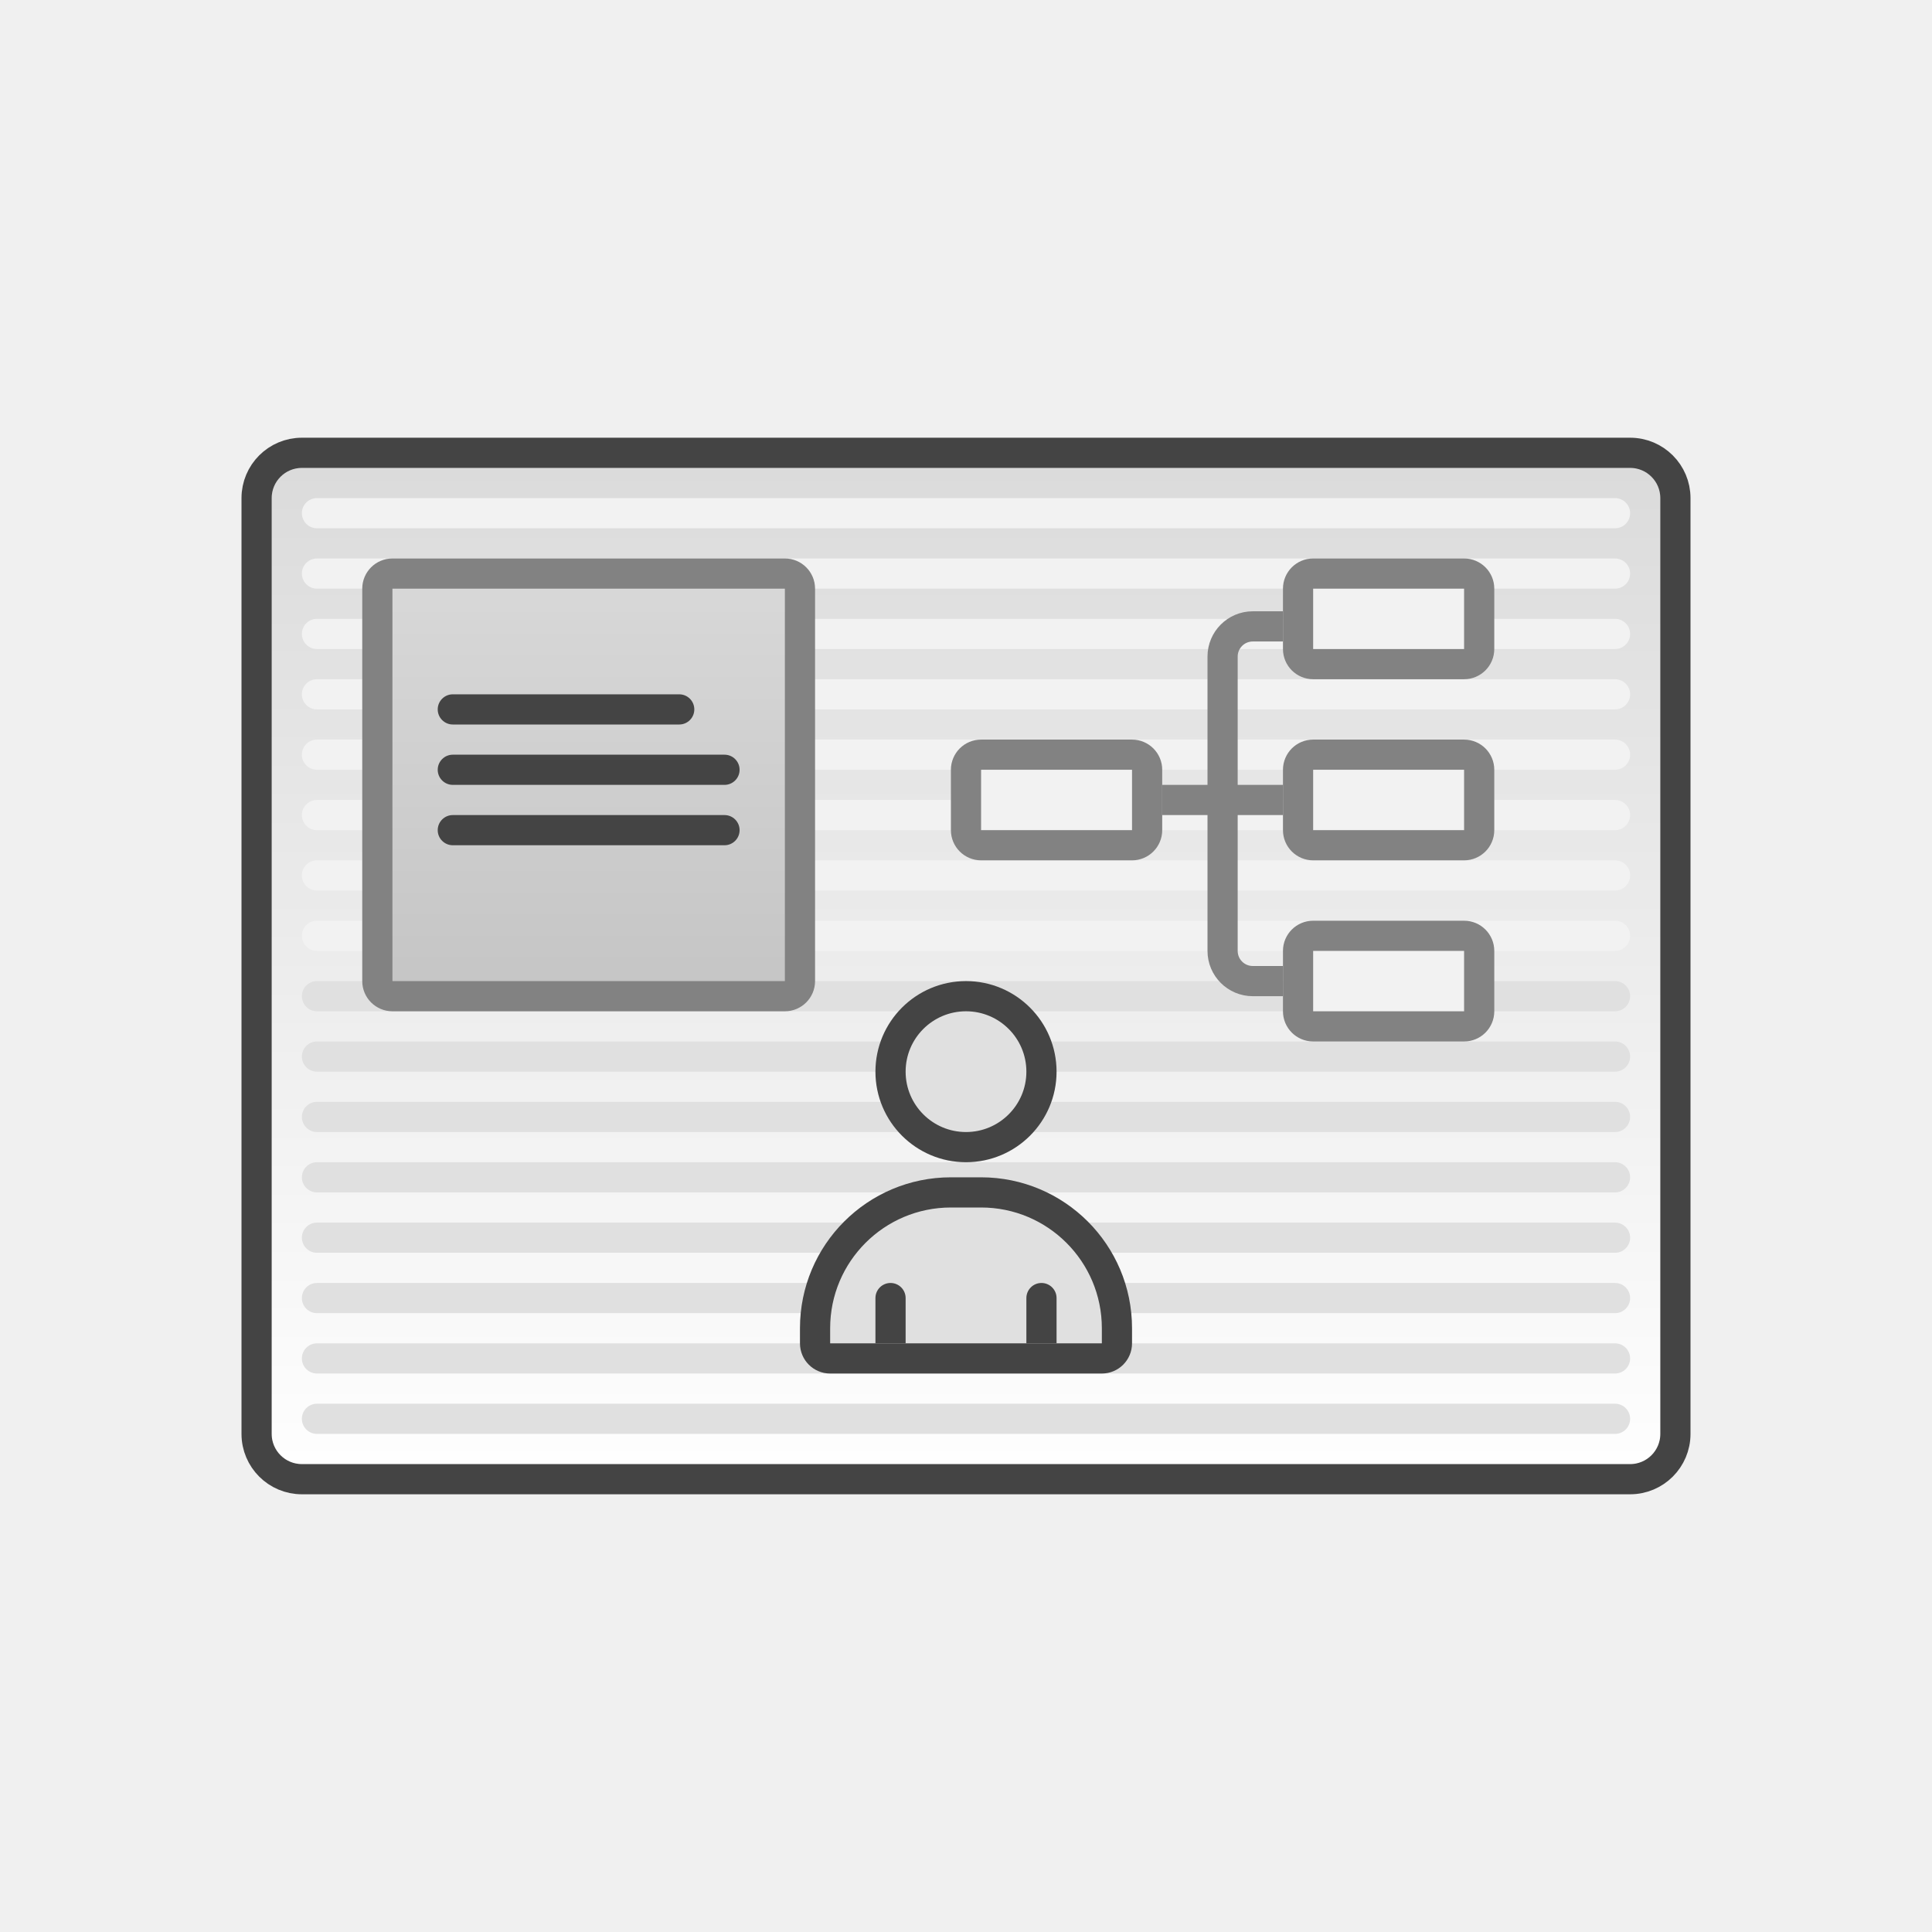
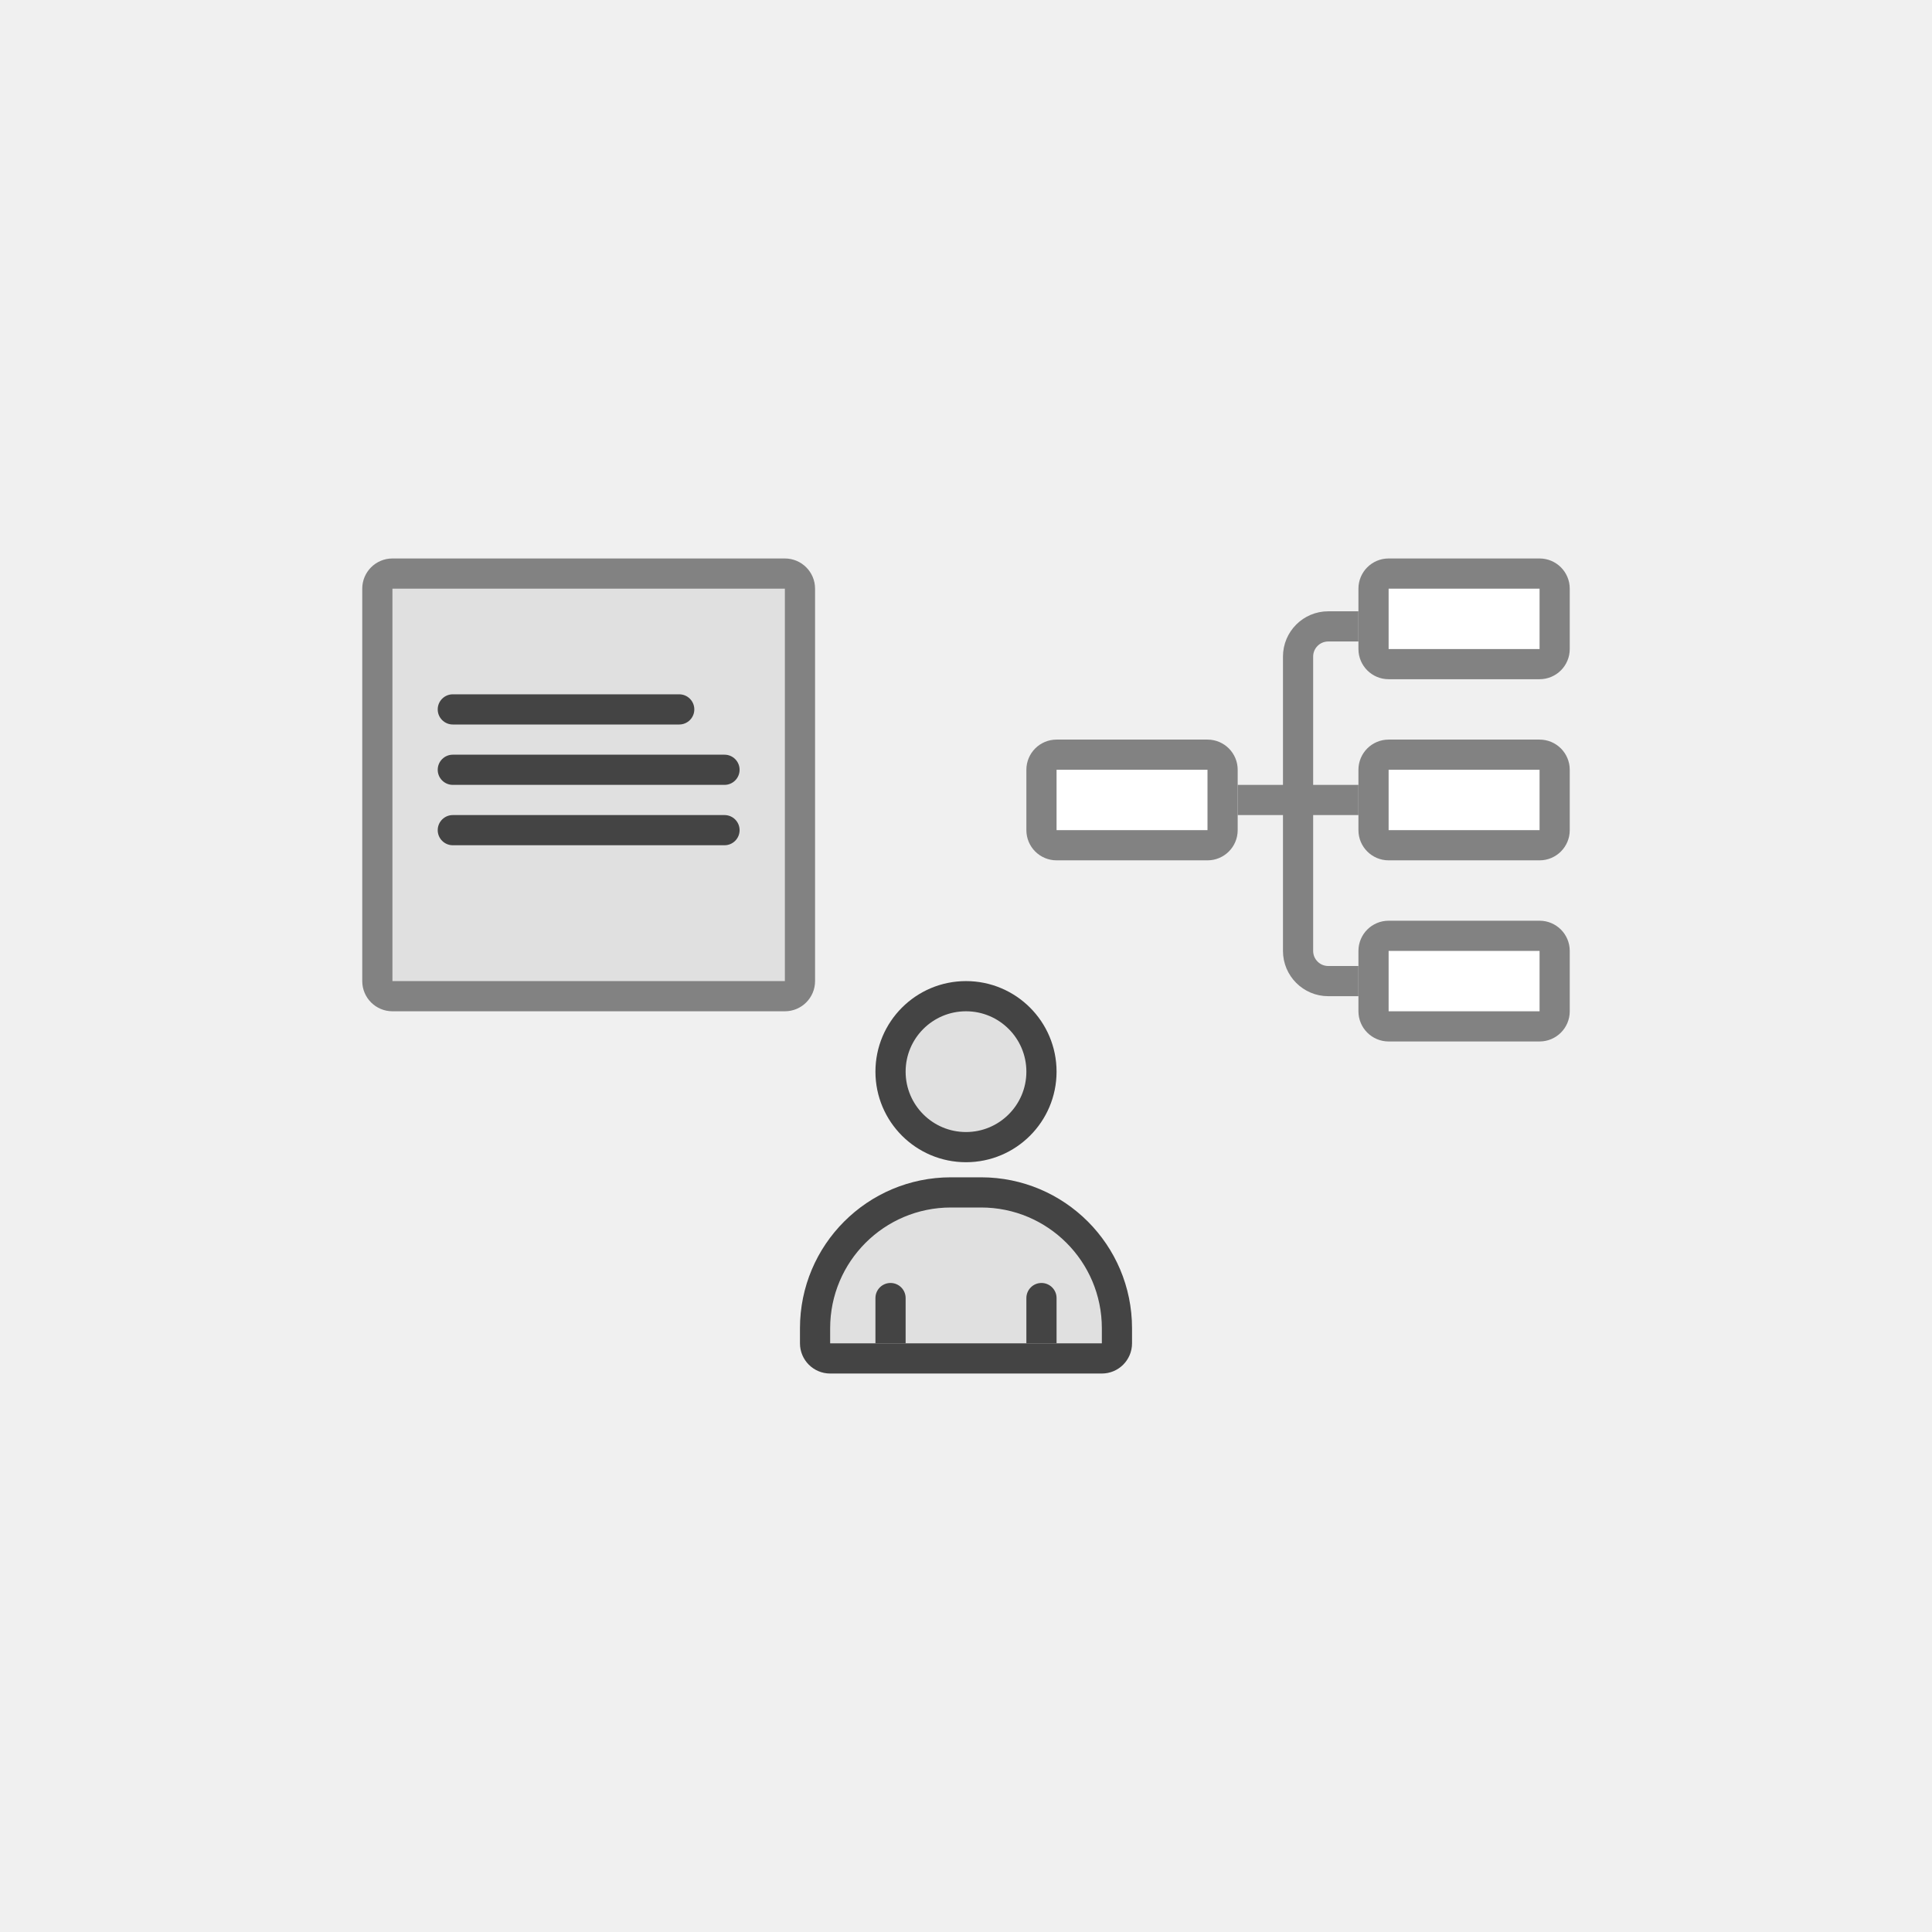
<svg xmlns="http://www.w3.org/2000/svg" width="128" height="128" viewBox="0 0 128 128" fill="none">
-   <rect x="17" y="30" width="94" height="68" rx="3" fill="url(#paint0_linear)" stroke="#444444" stroke-width="2" />
-   <rect x="20" y="33" width="88" height="2" rx="1" fill="#F2F2F2" />
-   <rect x="20" y="37" width="88" height="2" rx="1" fill="#F2F2F2" />
-   <rect x="20" y="41" width="88" height="2" rx="1" fill="#F2F2F2" />
-   <rect x="20" y="45" width="88" height="2" rx="1" fill="#F2F2F2" />
-   <rect x="20" y="49" width="88" height="2" rx="1" fill="#F2F2F2" />
-   <rect x="20" y="53" width="88" height="2" rx="1" fill="#F2F2F2" />
-   <rect x="20" y="57" width="88" height="2" rx="1" fill="#F2F2F2" />
-   <rect x="20" y="61" width="88" height="2" rx="1" fill="#F2F2F2" />
-   <rect x="20" y="65" width="88" height="2" rx="1" fill="#E0E0E0" />
-   <rect x="20" y="69" width="88" height="2" rx="1" fill="#E0E0E0" />
-   <rect x="20" y="73" width="88" height="2" rx="1" fill="#E0E0E0" />
-   <rect x="20" y="77" width="88" height="2" rx="1" fill="#E0E0E0" />
-   <rect x="20" y="81" width="88" height="2" rx="1" fill="#E0E0E0" />
-   <rect x="20" y="85" width="88" height="2" rx="1" fill="#E0E0E0" />
-   <rect x="20" y="89" width="88" height="2" rx="1" fill="#E0E0E0" />
-   <rect x="20" y="93" width="88" height="2" rx="1" fill="#E0E0E0" />
-   <path d="M85 41.5H83C81.895 41.5 81 42.395 81 43.5V63C81 64.105 81.895 65 83 65H85" stroke="#828282" stroke-width="2" />
-   <rect x="25" y="38" width="28" height="28" rx="1" fill="url(#paint1_linear)" stroke="#828282" stroke-width="2" stroke-linecap="round" stroke-linejoin="round" />
+   <path d="M90 41.5H88C86.895 41.5 86 42.395 86 43.5V63C86 64.105 86.895 65 88 65H90" stroke="#828282" stroke-width="2" />
+   <rect x="25" y="38" width="28" height="28" rx="1" fill="#E0E0E0" stroke="#828282" stroke-width="2" stroke-linecap="round" stroke-linejoin="round" />
  <rect x="29" y="46" width="17" height="2" rx="1" fill="#444444" />
  <rect x="29" y="50" width="20" height="2" rx="1" fill="#444444" />
  <rect x="29" y="54" width="20" height="2" rx="1" fill="#444444" />
  <circle cx="64" cy="71" r="5" fill="#E0E0E0" stroke="#444444" stroke-width="2" />
  <path d="M54 88C54 83.029 58.029 79 63 79H65C69.971 79 74 83.029 74 88V89C74 89.552 73.552 90 73 90H55C54.448 90 54 89.552 54 89V88Z" fill="#E0E0E0" stroke="#444444" stroke-width="2" />
  <path d="M58 86C58 85.448 58.448 85 59 85C59.552 85 60 85.448 60 86V89H58V86Z" fill="#444444" />
  <path d="M68 86C68 85.448 68.448 85 69 85C69.552 85 70 85.448 70 86V89H68V86Z" fill="#444444" />
-   <rect x="64" y="50" width="12" height="6" rx="1" fill="#F2F2F2" stroke="#828282" stroke-width="2" />
-   <rect x="86" y="38" width="12" height="6" rx="1" fill="#F2F2F2" stroke="#828282" stroke-width="2" />
-   <rect x="86" y="50" width="12" height="6" rx="1" fill="#F2F2F2" stroke="#828282" stroke-width="2" />
-   <rect x="86" y="62" width="12" height="6" rx="1" fill="#F2F2F2" stroke="#828282" stroke-width="2" />
-   <path d="M77 53H85" stroke="#828282" stroke-width="2" />
-   <defs>
-     <linearGradient id="paint0_linear" x1="64" y1="29" x2="64" y2="99" gradientUnits="userSpaceOnUse">
-       <stop stop-color="#DADADA" />
-       <stop offset="1" stop-color="white" />
-     </linearGradient>
-     <linearGradient id="paint1_linear" x1="39" y1="37" x2="39" y2="67" gradientUnits="userSpaceOnUse">
-       <stop stop-color="#D9D9D9" />
-       <stop offset="1" stop-color="#C4C4C4" />
-     </linearGradient>
-   </defs>
+   <rect x="69" y="50" width="12" height="6" rx="1" fill="white" stroke="#828282" stroke-width="2" />
+   <rect x="91" y="38" width="12" height="6" rx="1" fill="white" stroke="#828282" stroke-width="2" />
+   <rect x="91" y="50" width="12" height="6" rx="1" fill="white" stroke="#828282" stroke-width="2" />
+   <rect x="91" y="62" width="12" height="6" rx="1" fill="white" stroke="#828282" stroke-width="2" />
+   <path d="M82 53H90" stroke="#828282" stroke-width="2" />
</svg>
